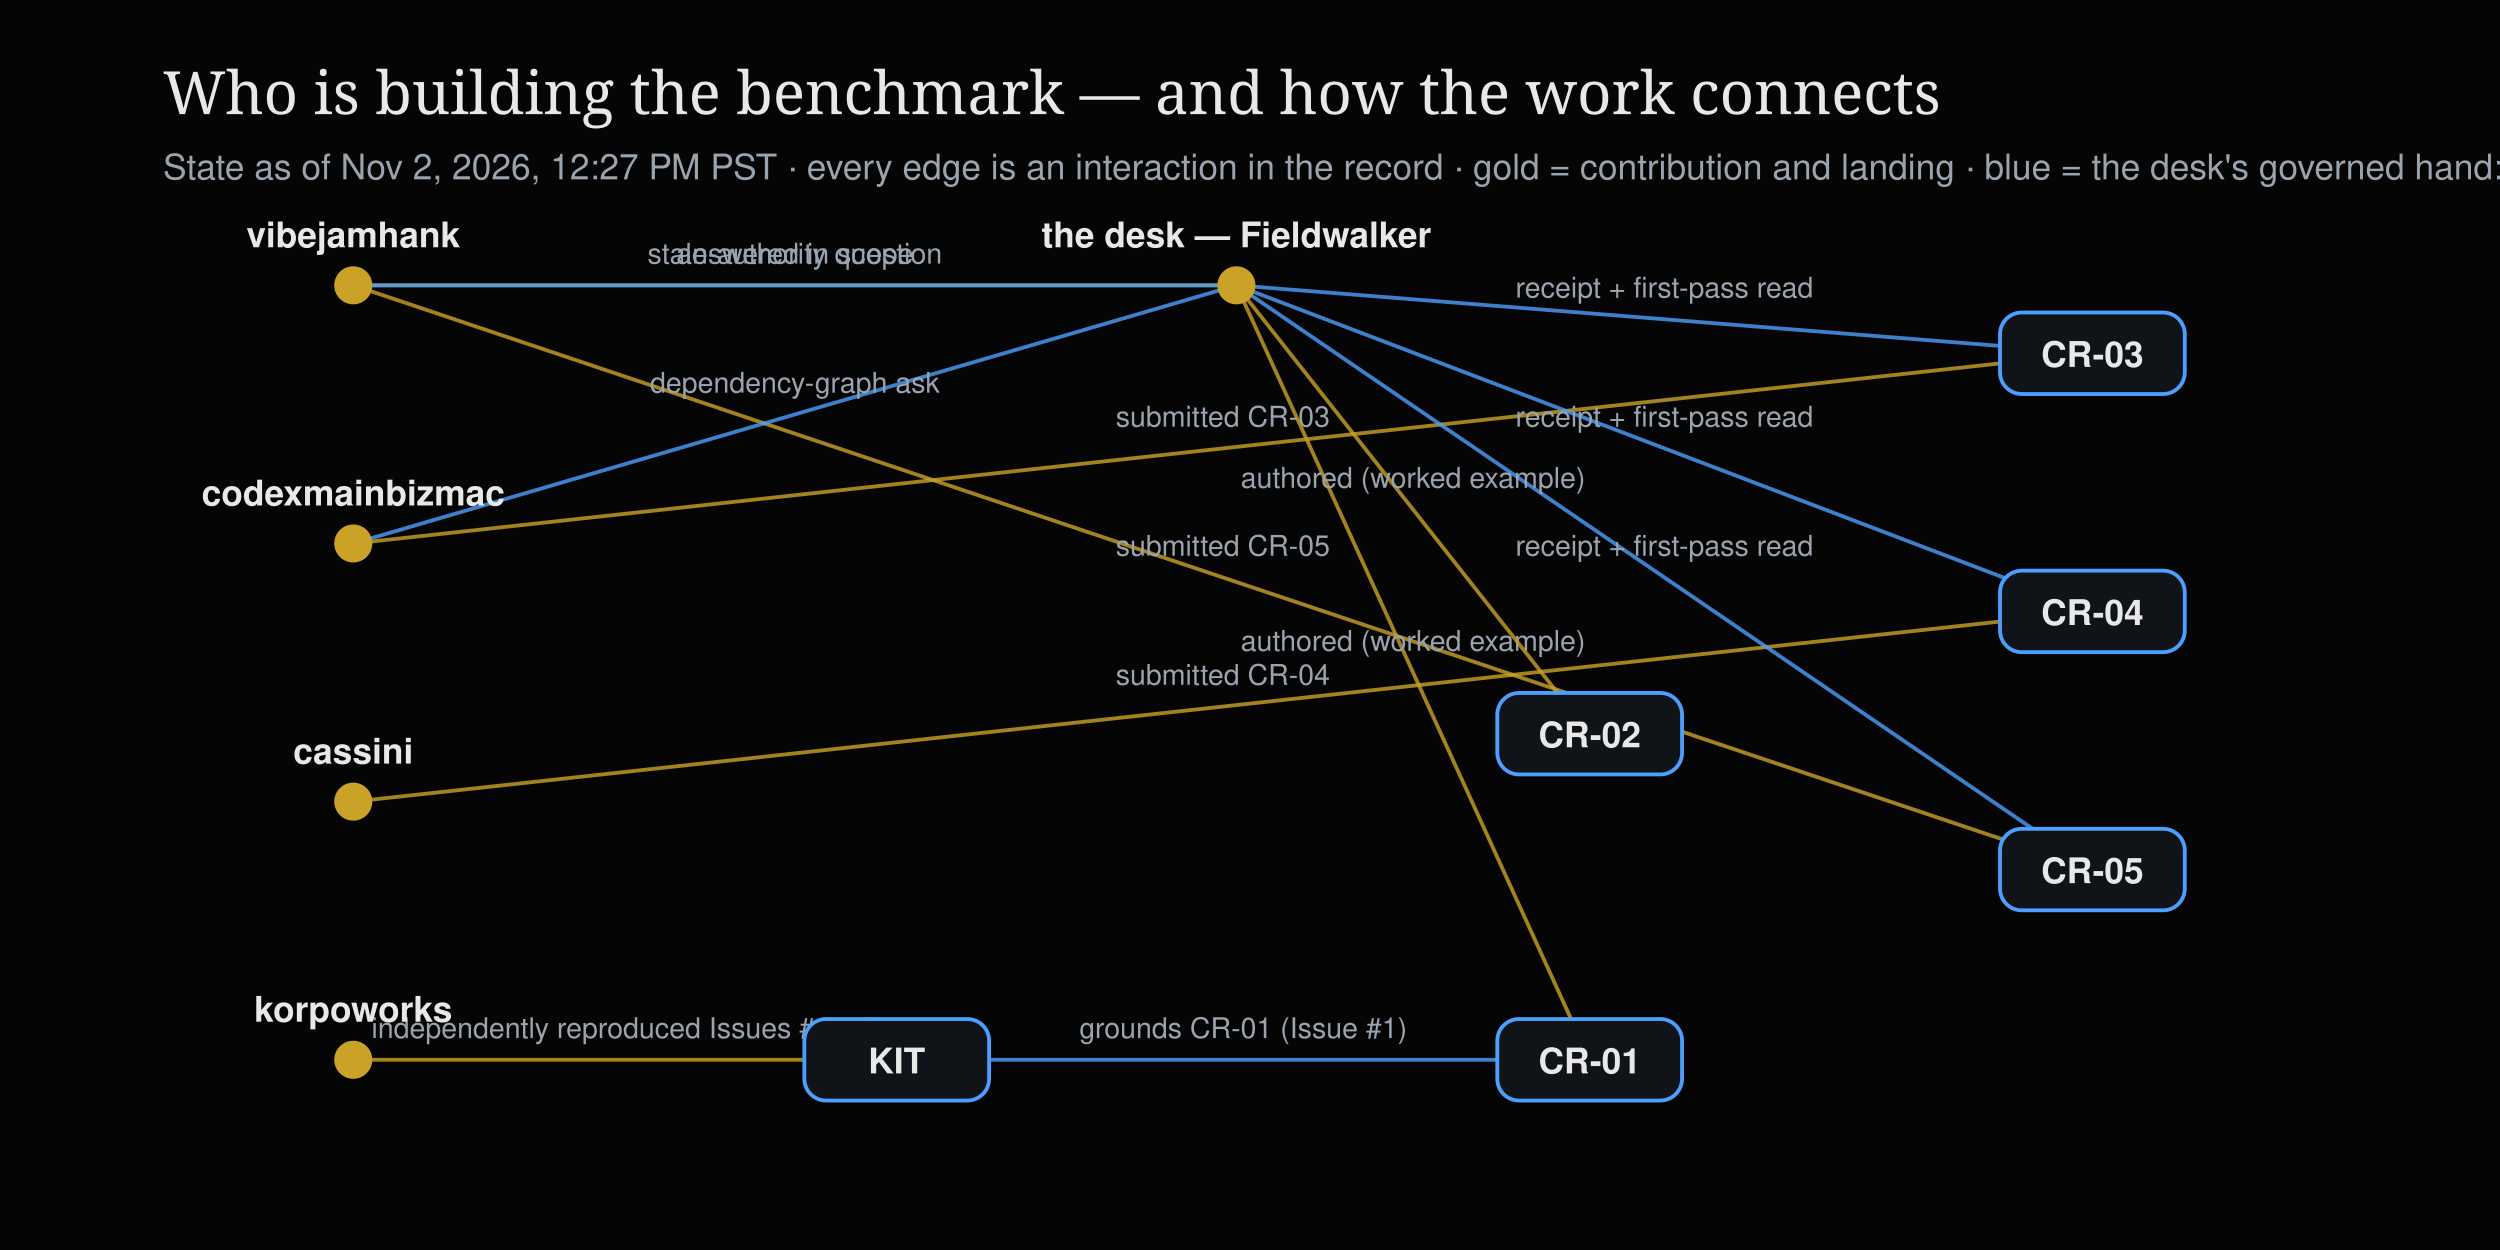
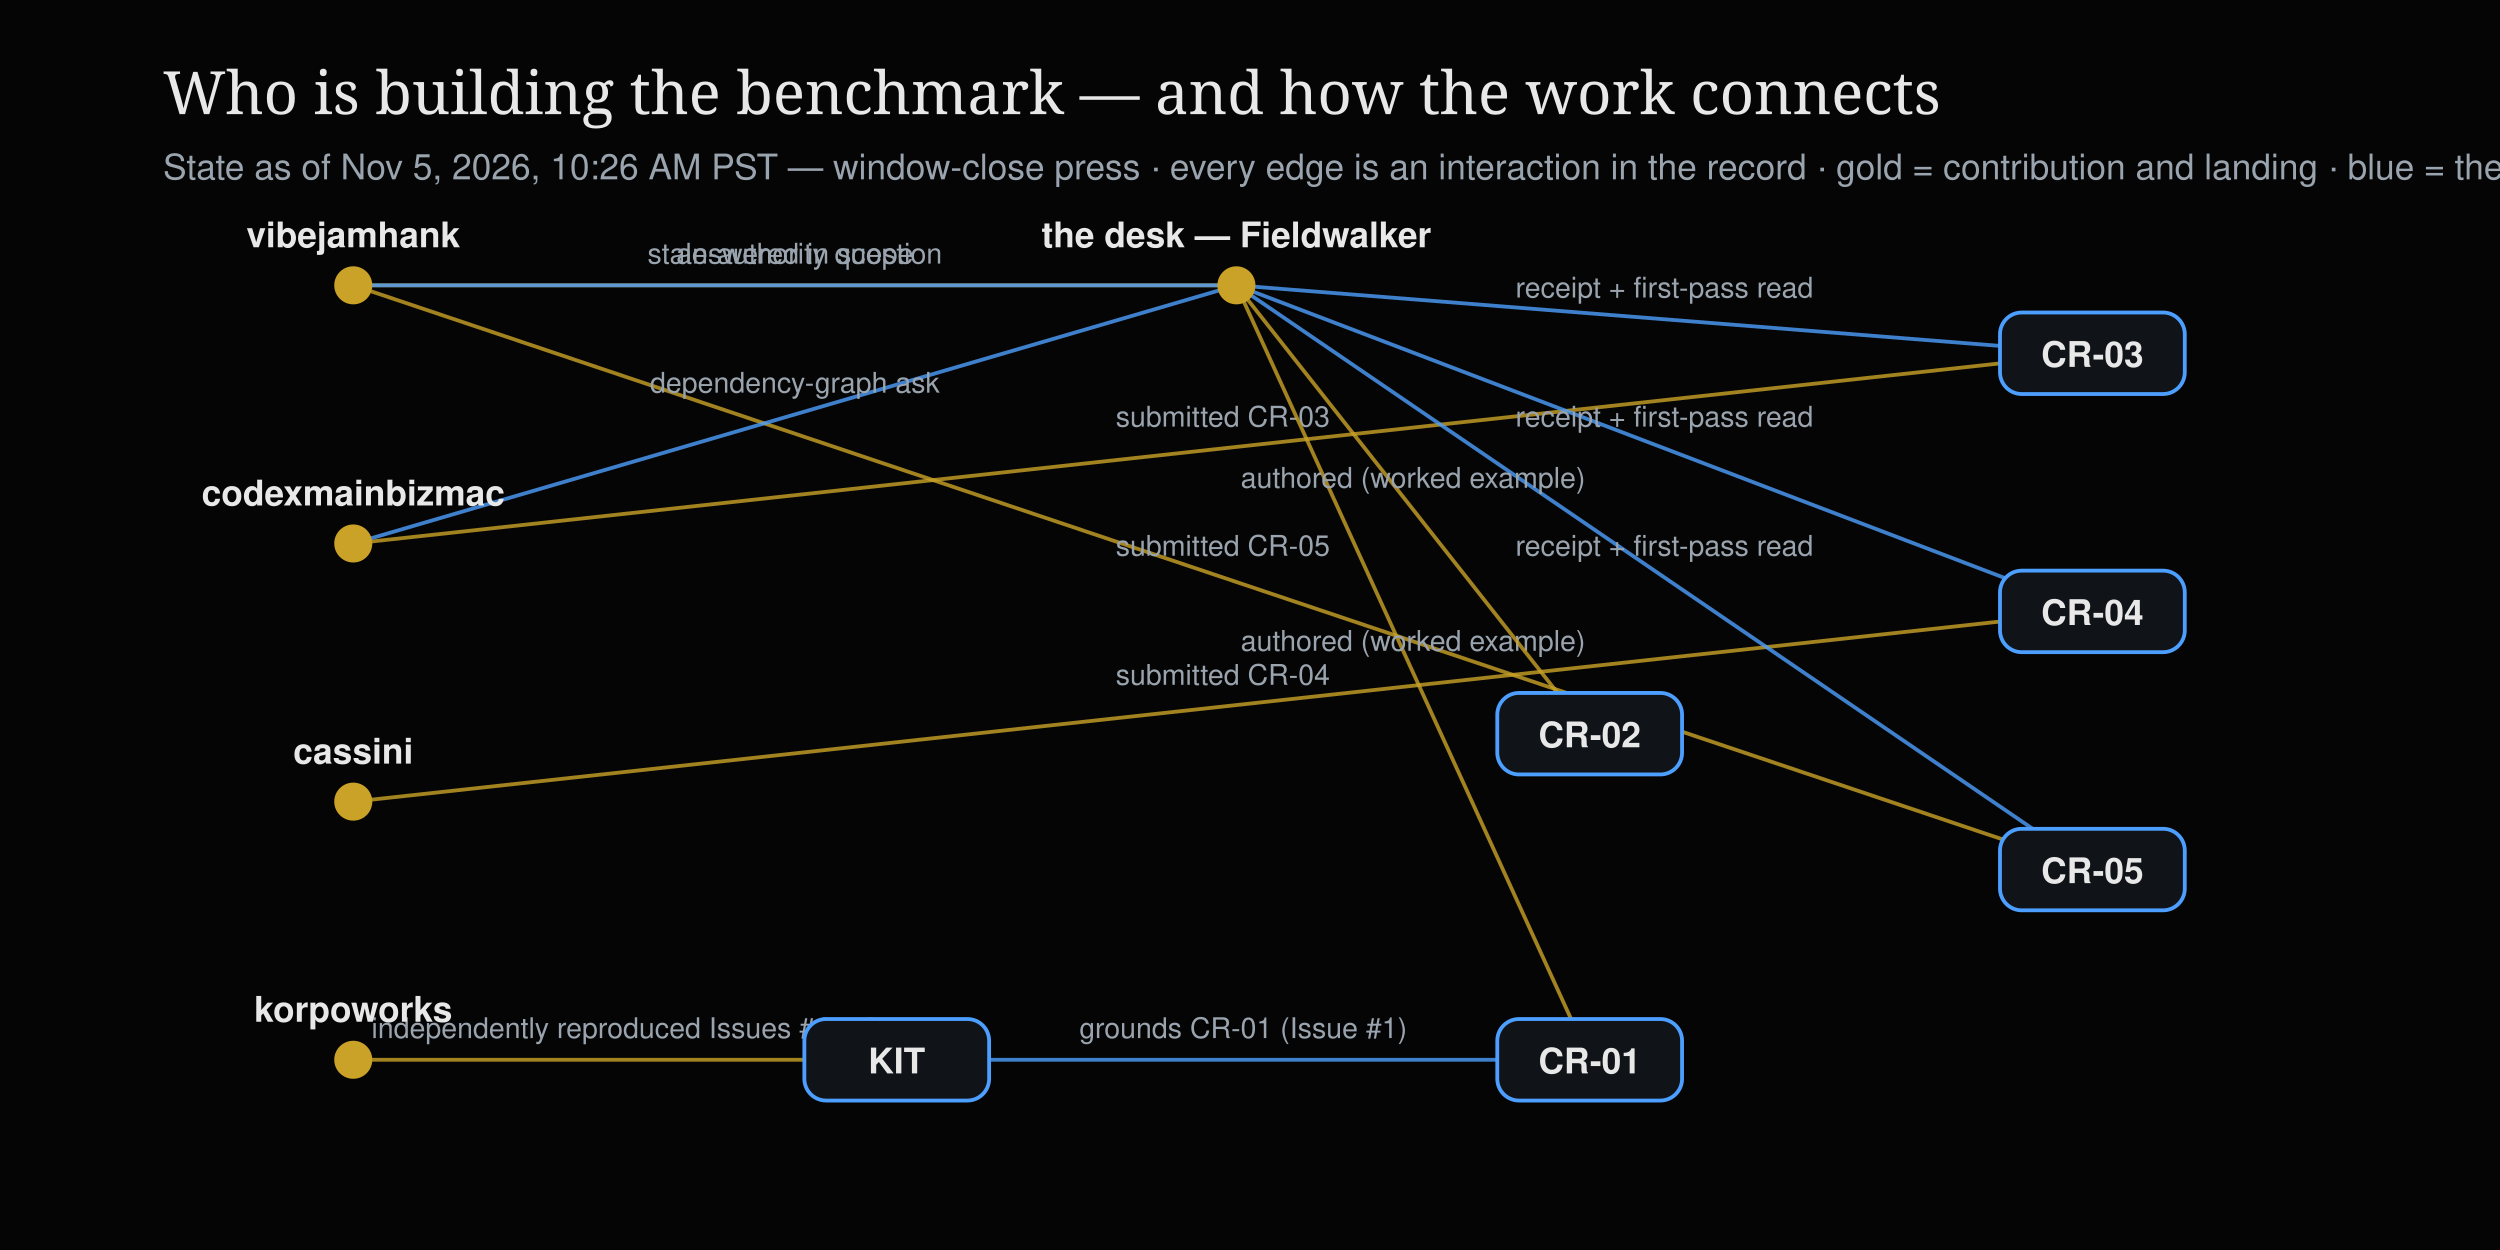
<svg xmlns="http://www.w3.org/2000/svg" width="920" height="460" viewBox="0 0 920 460" role="img" aria-label="The benchmark's relational map: contributors, cases, interactions">
  <rect width="920" height="460" fill="#050505" />
  <text x="60" y="42" fill="#E8E8E8" font-family="Georgia, serif" font-size="22">Who is building the benchmark — and how the work connects</text>
-   <text x="60" y="66" fill="#9AA4AE" font-size="13" font-family="Helvetica, Arial, sans-serif">State as of Nov 2, 2026, 12:27 PM PST · every edge is an interaction in the record · gold = contribution and landing · blue = the desk's governed hand: receipts, answers, asks</text>
+   <text x="60" y="66" fill="#9AA4AE" font-size="13" font-family="Helvetica, Arial, sans-serif">State as of Nov 5, 2026, 10:26 AM PST — window-close press · every edge is an interaction in the record · gold = contribution and landing · blue = the desk's governed hand: receipts, answers, asks</text>
  <line x1="130" y1="105" x2="455" y2="105" stroke="#C9A227" stroke-width="1.4" opacity="0.8">
    <animate attributeName="opacity" values="0.45;0.9;0.45" dur="5s" repeatCount="indefinite" />
  </line>
  <text x="292.5" y="97.0" fill="#9AA4AE" font-size="10.5" text-anchor="middle" font-family="Helvetica, Arial, sans-serif">stale-authority question</text>
  <line x1="455" y1="105" x2="130" y2="105" stroke="#4D9FFF" stroke-width="1.4" opacity="0.8">
    <animate attributeName="opacity" values="0.45;0.9;0.45" dur="5s" repeatCount="indefinite" />
  </line>
  <text x="292.5" y="97.0" fill="#9AA4AE" font-size="10.5" text-anchor="middle" font-family="Helvetica, Arial, sans-serif">answered in scope</text>
  <line x1="130" y1="105" x2="770" y2="320" stroke="#C9A227" stroke-width="1.4" opacity="0.8">
    <animate attributeName="opacity" values="0.45;0.9;0.45" dur="5s" repeatCount="indefinite" />
  </line>
  <text x="450.0" y="204.5" fill="#9AA4AE" font-size="10.5" text-anchor="middle" font-family="Helvetica, Arial, sans-serif">submitted CR-05</text>
  <line x1="130" y1="200" x2="770" y2="130" stroke="#C9A227" stroke-width="1.4" opacity="0.8">
    <animate attributeName="opacity" values="0.45;0.9;0.45" dur="5s" repeatCount="indefinite" />
  </line>
  <text x="450.0" y="157.0" fill="#9AA4AE" font-size="10.5" text-anchor="middle" font-family="Helvetica, Arial, sans-serif">submitted CR-03</text>
  <line x1="130" y1="295" x2="770" y2="225" stroke="#C9A227" stroke-width="1.4" opacity="0.8">
    <animate attributeName="opacity" values="0.45;0.9;0.45" dur="5s" repeatCount="indefinite" />
  </line>
  <text x="450.0" y="252.0" fill="#9AA4AE" font-size="10.5" text-anchor="middle" font-family="Helvetica, Arial, sans-serif">submitted CR-04</text>
  <line x1="455" y1="105" x2="770" y2="130" stroke="#4D9FFF" stroke-width="1.4" opacity="0.8">
    <animate attributeName="opacity" values="0.45;0.9;0.45" dur="5s" repeatCount="indefinite" />
  </line>
  <text x="612.5" y="109.5" fill="#9AA4AE" font-size="10.5" text-anchor="middle" font-family="Helvetica, Arial, sans-serif">receipt + first-pass read</text>
  <line x1="455" y1="105" x2="770" y2="225" stroke="#4D9FFF" stroke-width="1.4" opacity="0.8">
    <animate attributeName="opacity" values="0.45;0.9;0.45" dur="5s" repeatCount="indefinite" />
  </line>
  <text x="612.5" y="157.0" fill="#9AA4AE" font-size="10.5" text-anchor="middle" font-family="Helvetica, Arial, sans-serif">receipt + first-pass read</text>
  <line x1="455" y1="105" x2="770" y2="320" stroke="#4D9FFF" stroke-width="1.4" opacity="0.8">
    <animate attributeName="opacity" values="0.45;0.9;0.45" dur="5s" repeatCount="indefinite" />
  </line>
  <text x="612.5" y="204.5" fill="#9AA4AE" font-size="10.5" text-anchor="middle" font-family="Helvetica, Arial, sans-serif">receipt + first-pass read</text>
  <line x1="455" y1="105" x2="130" y2="200" stroke="#4D9FFF" stroke-width="1.4" opacity="0.8">
    <animate attributeName="opacity" values="0.45;0.9;0.45" dur="5s" repeatCount="indefinite" />
  </line>
  <text x="292.5" y="144.5" fill="#9AA4AE" font-size="10.5" text-anchor="middle" font-family="Helvetica, Arial, sans-serif">dependency-graph ask</text>
  <line x1="455" y1="105" x2="585" y2="390" stroke="#C9A227" stroke-width="1.4" opacity="0.8">
    <animate attributeName="opacity" values="0.45;0.9;0.45" dur="5s" repeatCount="indefinite" />
  </line>
  <text x="520.0" y="239.5" fill="#9AA4AE" font-size="10.5" text-anchor="middle" font-family="Helvetica, Arial, sans-serif">authored (worked example)</text>
  <line x1="455" y1="105" x2="585" y2="270" stroke="#C9A227" stroke-width="1.4" opacity="0.8">
    <animate attributeName="opacity" values="0.45;0.9;0.45" dur="5s" repeatCount="indefinite" />
  </line>
  <text x="520.0" y="179.5" fill="#9AA4AE" font-size="10.5" text-anchor="middle" font-family="Helvetica, Arial, sans-serif">authored (worked example)</text>
  <line x1="130" y1="390" x2="330" y2="390" stroke="#C9A227" stroke-width="1.4" opacity="0.8">
    <animate attributeName="opacity" values="0.45;0.9;0.45" dur="5s" repeatCount="indefinite" />
  </line>
  <text x="230.0" y="382.0" fill="#9AA4AE" font-size="10.5" text-anchor="middle" font-family="Helvetica, Arial, sans-serif">independently reproduced Issues #1, #2</text>
  <line x1="330" y1="390" x2="585" y2="390" stroke="#4D9FFF" stroke-width="1.4" opacity="0.8">
    <animate attributeName="opacity" values="0.45;0.9;0.45" dur="5s" repeatCount="indefinite" />
  </line>
  <text x="457.5" y="382.0" fill="#9AA4AE" font-size="10.5" text-anchor="middle" font-family="Helvetica, Arial, sans-serif">grounds CR-01 (Issue #1)</text>
  <circle cx="130" cy="105" r="7" fill="#C9A227" />
  <text x="130" y="91" fill="#E8E8E8" font-size="13" font-weight="bold" text-anchor="middle" font-family="Helvetica, Arial, sans-serif">vibejamhank</text>
  <circle cx="130" cy="200" r="7" fill="#C9A227" />
  <text x="130" y="186" fill="#E8E8E8" font-size="13" font-weight="bold" text-anchor="middle" font-family="Helvetica, Arial, sans-serif">codexmainbizmac</text>
  <circle cx="130" cy="295" r="7" fill="#C9A227" />
  <text x="130" y="281" fill="#E8E8E8" font-size="13" font-weight="bold" text-anchor="middle" font-family="Helvetica, Arial, sans-serif">cassini</text>
  <circle cx="130" cy="390" r="7" fill="#C9A227" />
  <text x="130" y="376" fill="#E8E8E8" font-size="13" font-weight="bold" text-anchor="middle" font-family="Helvetica, Arial, sans-serif">korpoworks</text>
  <circle cx="455" cy="105" r="7" fill="#C9A227" />
  <text x="455" y="91" fill="#E8E8E8" font-size="13" font-weight="bold" text-anchor="middle" font-family="Helvetica, Arial, sans-serif">the desk — Fieldwalker</text>
  <rect x="736" y="115" width="68" height="30" rx="8" fill="#101418" stroke="#4D9FFF" stroke-width="1.4" />
  <text x="770" y="135" fill="#E8E8E8" font-size="13" font-weight="bold" text-anchor="middle" font-family="Helvetica, Arial, sans-serif">CR-03</text>
  <rect x="736" y="210" width="68" height="30" rx="8" fill="#101418" stroke="#4D9FFF" stroke-width="1.4" />
  <text x="770" y="230" fill="#E8E8E8" font-size="13" font-weight="bold" text-anchor="middle" font-family="Helvetica, Arial, sans-serif">CR-04</text>
  <rect x="736" y="305" width="68" height="30" rx="8" fill="#101418" stroke="#4D9FFF" stroke-width="1.4" />
  <text x="770" y="325" fill="#E8E8E8" font-size="13" font-weight="bold" text-anchor="middle" font-family="Helvetica, Arial, sans-serif">CR-05</text>
  <rect x="551" y="255" width="68" height="30" rx="8" fill="#101418" stroke="#4D9FFF" stroke-width="1.4" />
  <text x="585" y="275" fill="#E8E8E8" font-size="13" font-weight="bold" text-anchor="middle" font-family="Helvetica, Arial, sans-serif">CR-02</text>
  <rect x="551" y="375" width="68" height="30" rx="8" fill="#101418" stroke="#4D9FFF" stroke-width="1.4" />
  <text x="585" y="395" fill="#E8E8E8" font-size="13" font-weight="bold" text-anchor="middle" font-family="Helvetica, Arial, sans-serif">CR-01</text>
  <rect x="296" y="375" width="68" height="30" rx="8" fill="#101418" stroke="#4D9FFF" stroke-width="1.4" />
  <text x="330" y="395" fill="#E8E8E8" font-size="13" font-weight="bold" text-anchor="middle" font-family="Helvetica, Arial, sans-serif">KIT</text>
</svg>
